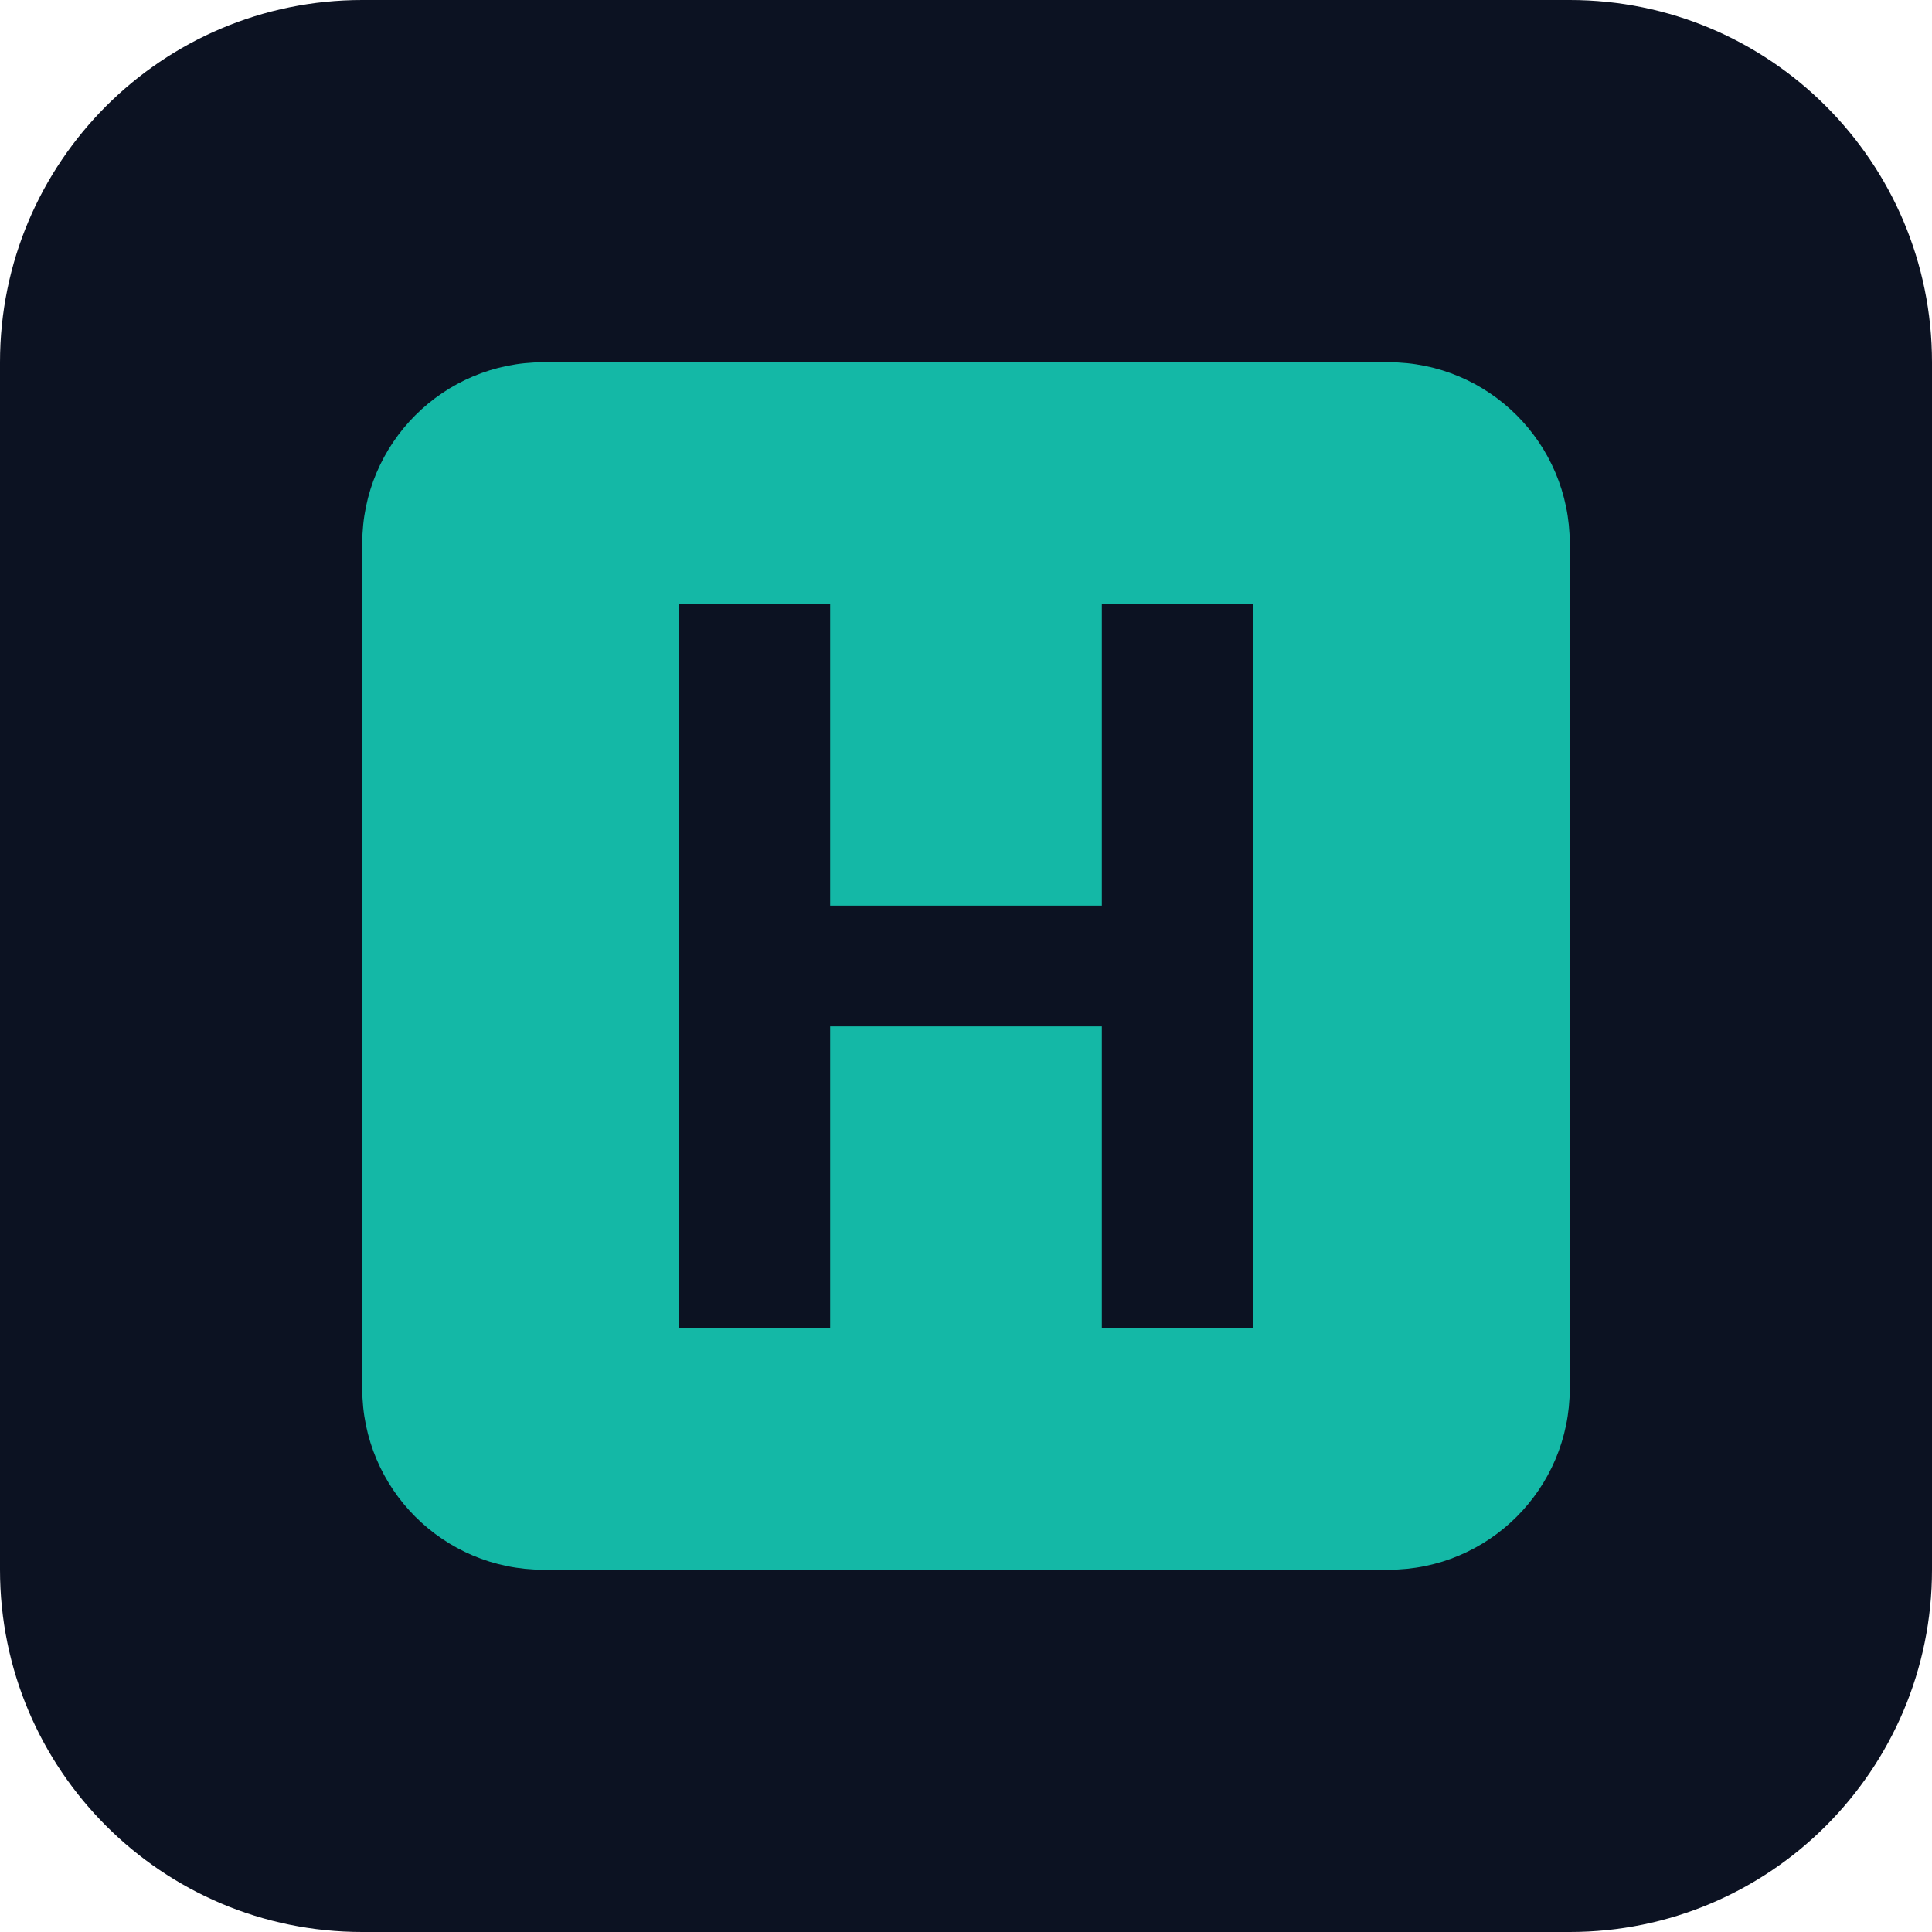
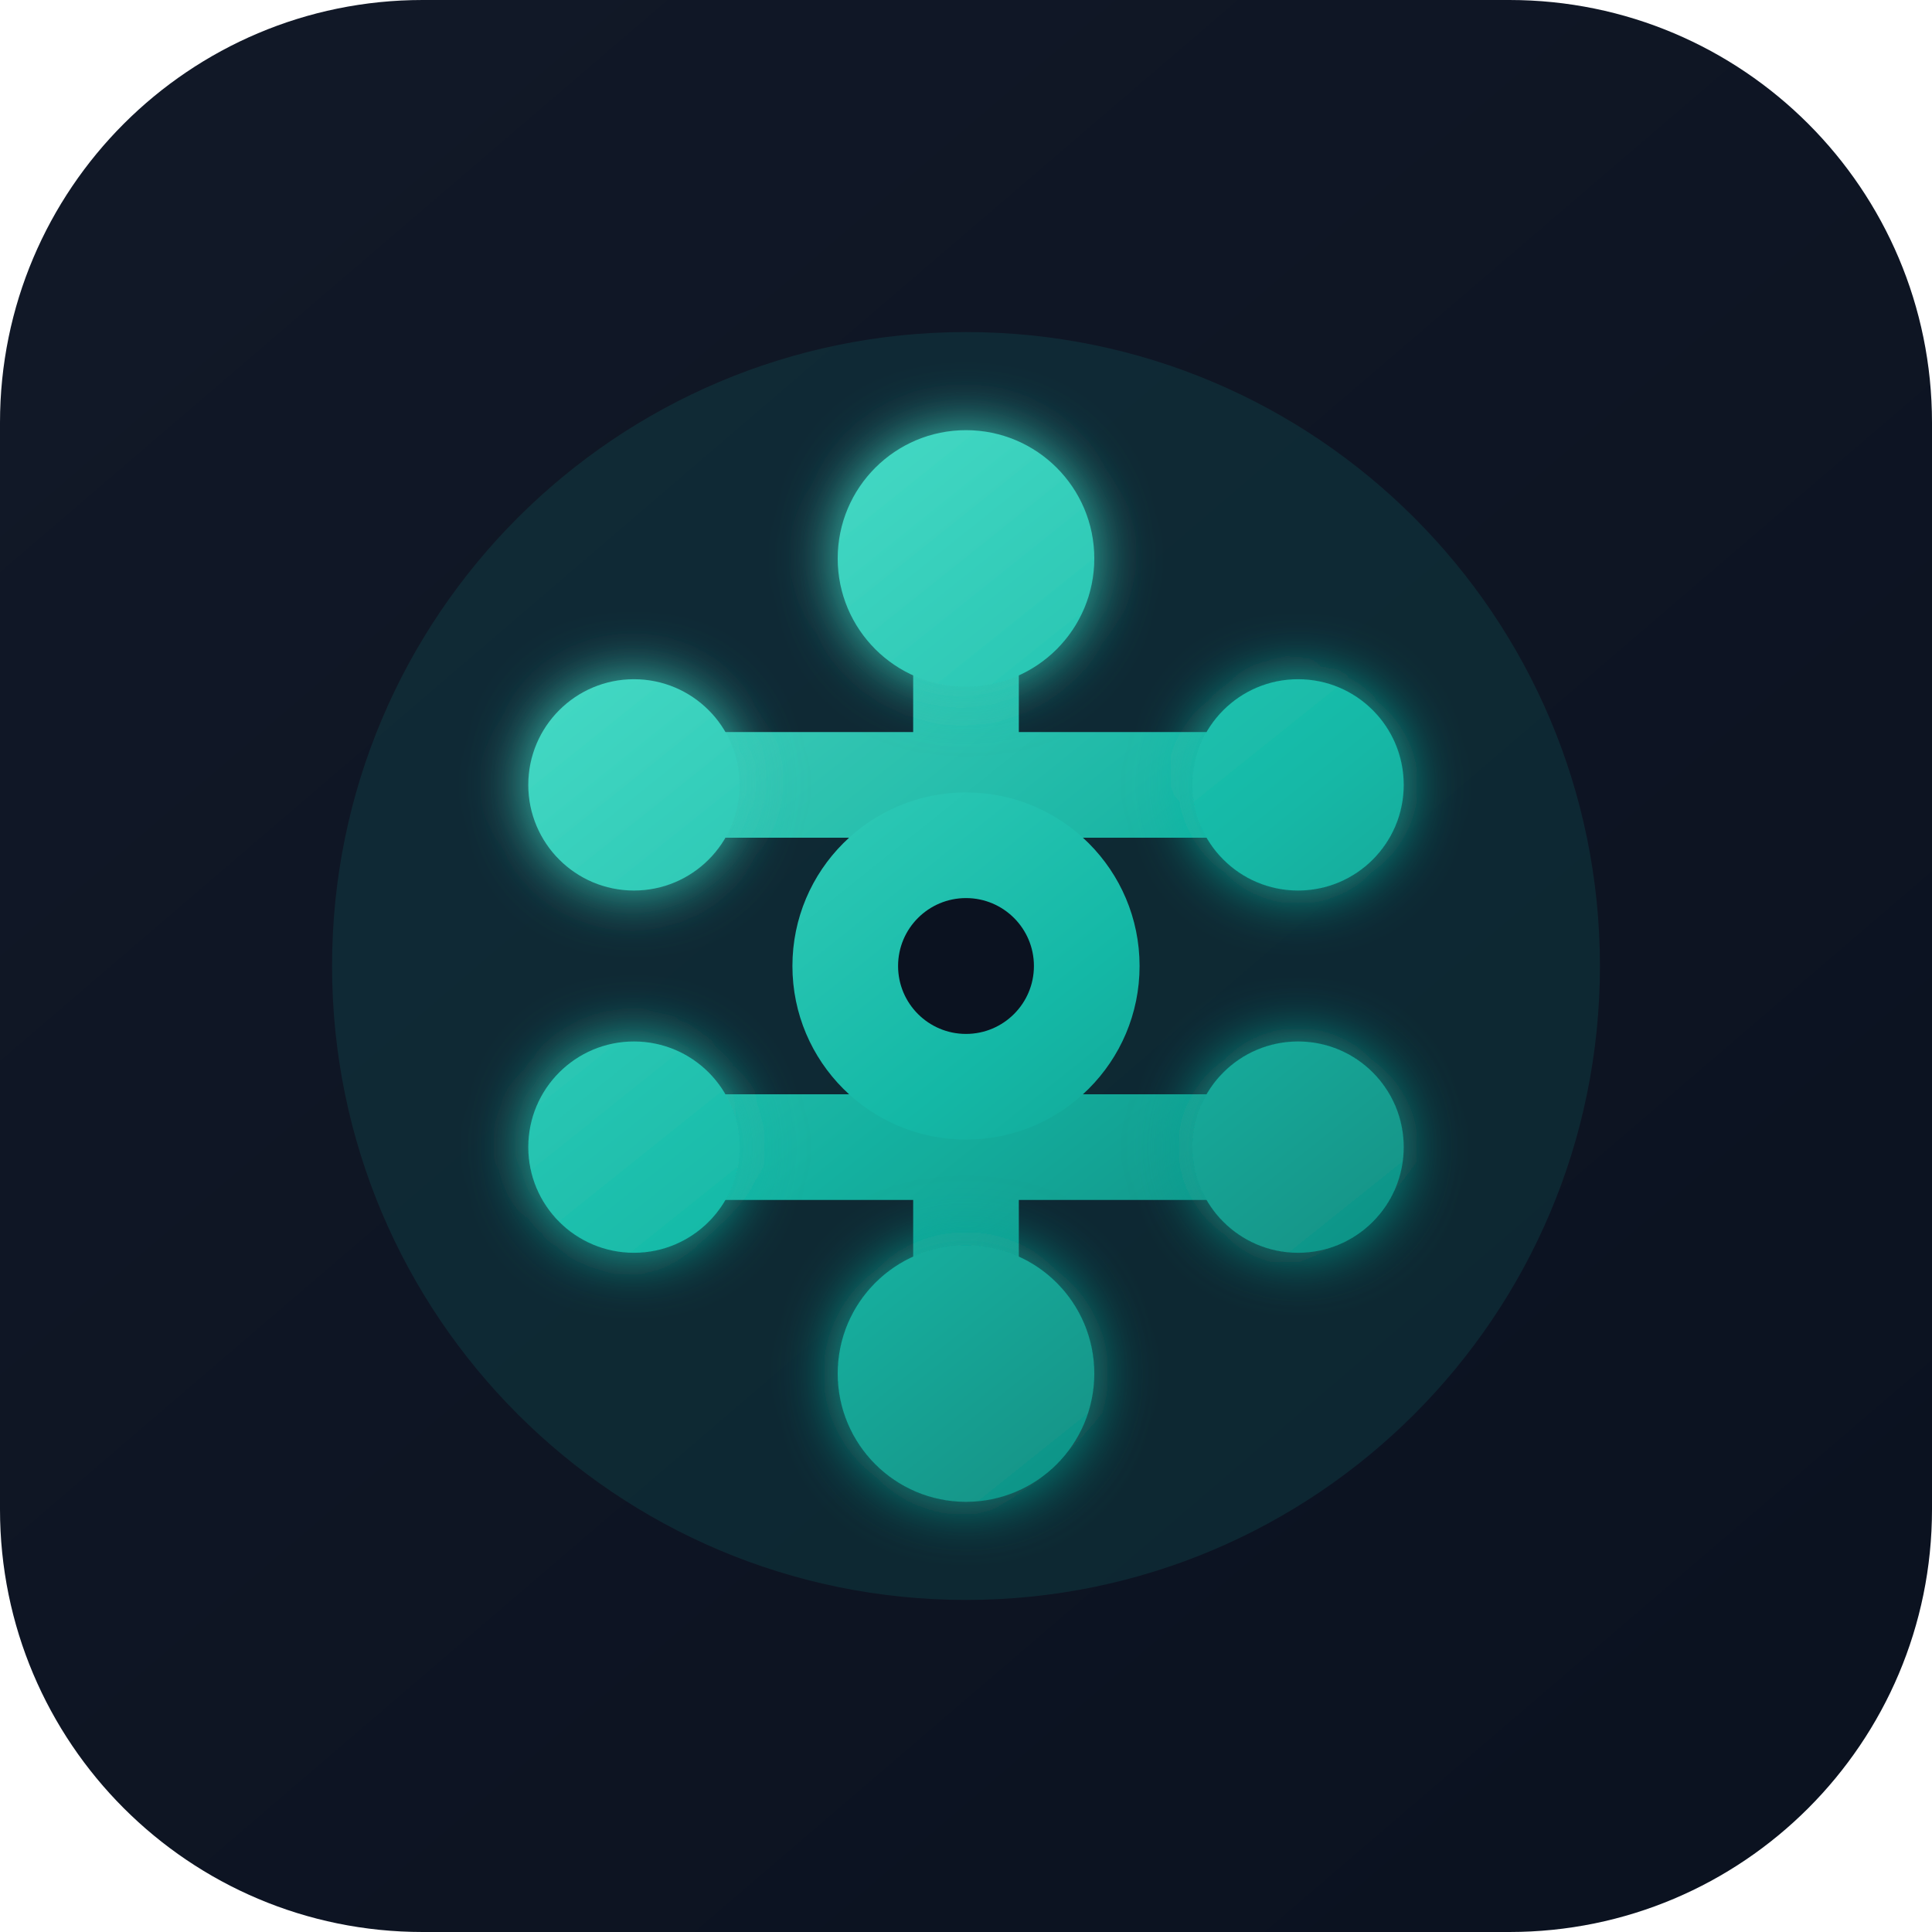
- <svg xmlns="http://www.w3.org/2000/svg" width="512" height="512" viewBox="0 0 512 512">
-   <rect width="512" height="512" rx="96" fill="#0c1222" />
-   <rect x="96" y="96" width="320" height="320" rx="48" fill="#14b8a6" />
-   <path d="M180 160 h40 v80 h72 v-80 h40 v192 h-40 v-80 h-72 v80 h-40 z" fill="#0c1222" />
+ <svg xmlns="http://www.w3.org/2000/svg" width="512" height="512" viewBox="0 0 512 512" fill="none" role="img" aria-label="DevHub">
+   <defs>
+     <linearGradient id="dh-bg" x1="64" y1="32" x2="448" y2="480" gradientUnits="userSpaceOnUse">
+       <stop stop-color="#111827" />
+       <stop offset="1" stop-color="#0b1220" />
+     </linearGradient>
+     <linearGradient id="dh-mark" x1="128" y1="96" x2="384" y2="416" gradientUnits="userSpaceOnUse">
+       <stop stop-color="#5eead4" />
+       <stop offset="0.55" stop-color="#14b8a6" />
+       <stop offset="1" stop-color="#0f766e" />
+     </linearGradient>
+     <filter id="dh-glow" x="-20%" y="-20%" width="140%" height="140%">
+       <feGaussianBlur stdDeviation="8" result="blur" />
+       <feMerge>
+         <feMergeNode in="blur" />
+         <feMergeNode in="SourceGraphic" />
+       </feMerge>
+     </filter>
+   </defs>
+   <rect width="512" height="512" rx="112" fill="url(#dh-bg)" />
+   <circle cx="256" cy="256" r="168" fill="#14b8a6" opacity="0.12" />
+   <g stroke="url(#dh-mark)" stroke-width="28" stroke-linecap="round" opacity="0.95">
+     <path d="M256 148 V364" />
+     <path d="M168 208 H344" />
+     <path d="M168 304 H344" />
+   </g>
+   <g filter="url(#dh-glow)" fill="url(#dh-mark)">
+     <circle cx="256" cy="148" r="34" />
+     <circle cx="168" cy="208" r="28" />
+     <circle cx="344" cy="208" r="28" />
+     <circle cx="168" cy="304" r="28" />
+     <circle cx="344" cy="304" r="28" />
+     <circle cx="256" cy="364" r="34" />
+   </g>
+   <circle cx="256" cy="256" r="46" fill="url(#dh-mark)" />
+   <circle cx="256" cy="256" r="18" fill="#0b1220" />
</svg>
